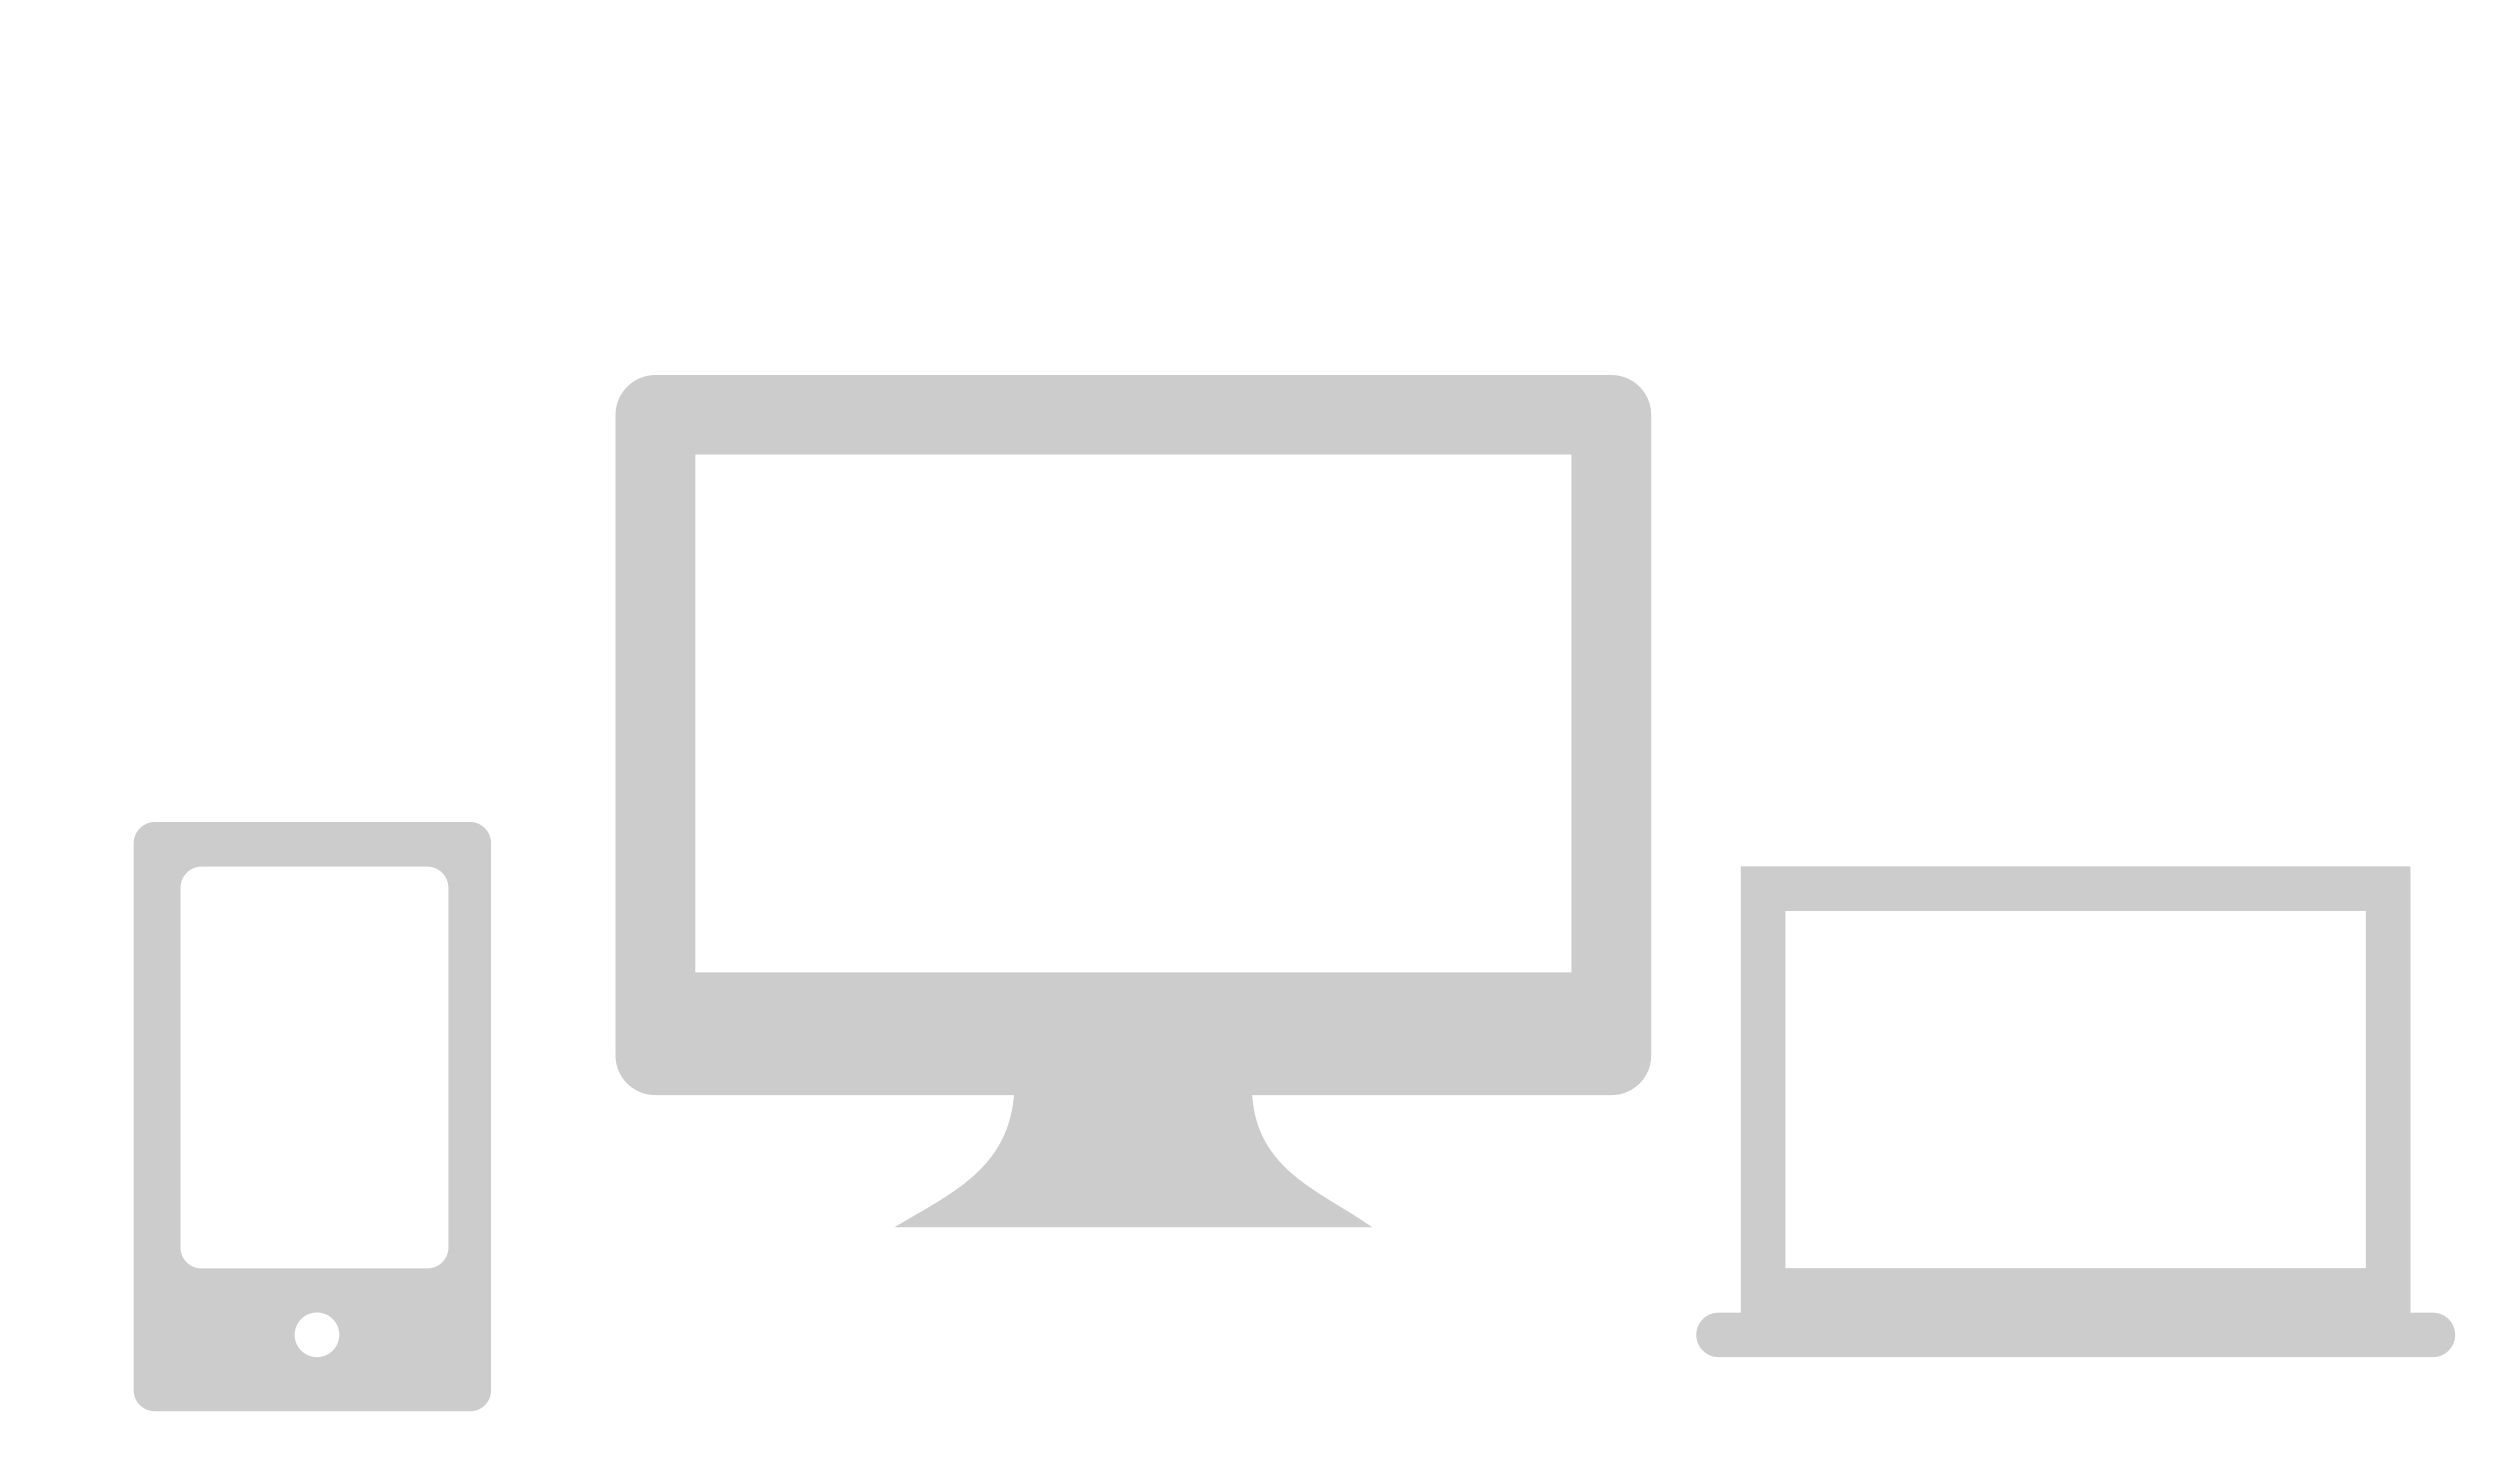
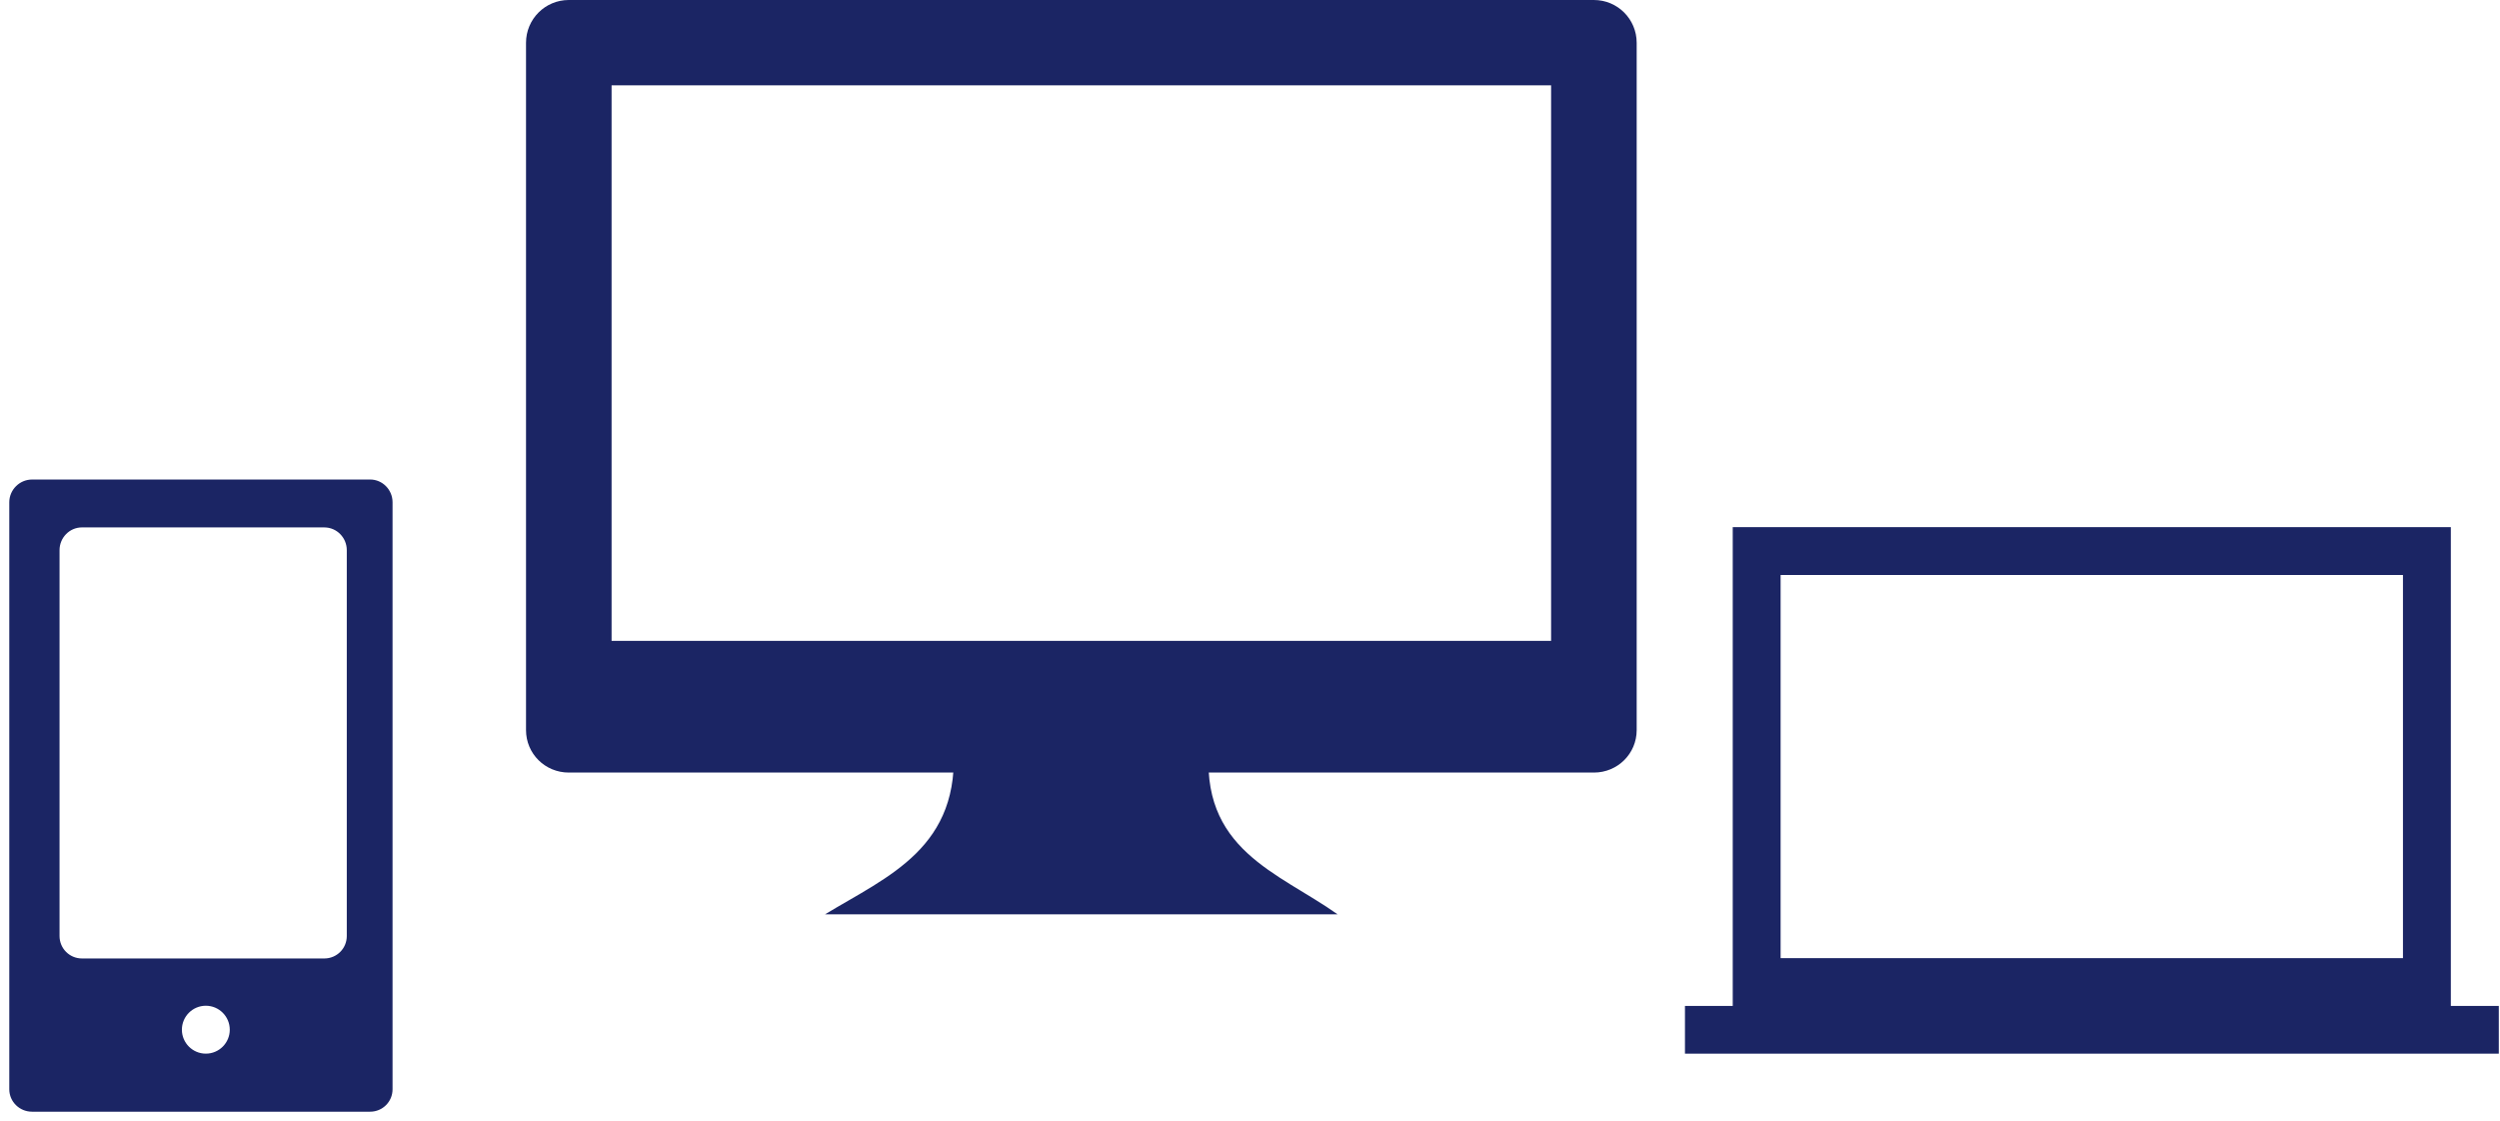
- <svg xmlns="http://www.w3.org/2000/svg" width="280" height="165">
-   <path d="M-160.39-15.225c-1.624 6.967-5.684 12.436-11.624 14.484-5.935 2.046-12.504.253-18.074-4.224-.343 4.138.197 8.664 1.75 13.17 4.54 13.16 15.98 21.146 25.563 17.842 9.583-3.305 13.67-16.647 9.13-29.807l-.017-.048c-1.557-4.496-3.91-8.377-6.728-11.417zM-162.903-17.964a14.24 9.594-19.028 1 1-.006-.02M-170.742-23.96a8.224 6.853-19.028 1 1-.005-.013" fill="#ccc" fill-rule="evenodd" />
-   <path d="M-158.5-5.275c6.12-3.33 9.826-8.83 11.975-15.728M-155.59 10.322c6.872-1.15 13.18.897 19.123 5.003M-156.235 2.628c6.903-.946 12.317-4.775 16.77-10.462M-179.98 16.192c-5.05 4.802-7.204 11.073-7.495 18.29M-186.826 1.88c-6.34 2.89-12.963 2.544-19.767.116M-184.212 9.144c-6.424 2.7-10.66 7.8-13.492 14.447" fill="none" stroke="#ccc" stroke-width="4.386" stroke-linecap="round" />
-   <path d="M-220.836-51.255c-8.957 4.712-18.567 5.432-26.257.974-7.686-4.455-11.85-13.143-12.217-23.25-4.745 3.467-9.088 8.235-12.47 14.068-9.876 17.04-7.828 36.676 4.58 43.868 12.408 7.193 30.465-.79 40.343-17.83l.036-.063c3.367-5.83 5.342-11.938 5.984-17.768zM-220.232-56.48a20.15 13.574 30.1 1 1 .014-.024M-221.076-70.418a11.635 9.696 30.1 1 1 .01-.017" fill="#ccc" fill-rule="evenodd" />
-   <path d="M-229.73-40.02c9.23 3.463 18.545 2.334 27.913-1.752M-243.723-22.468c7.593 6.29 11.243 14.932 12.353 25.092M-236.09-30.28c7.405 6.51 16.514 8.755 26.722 8.255M-272.585-43.126c-9.813-.956-18.517 2.546-26.51 8.917M-263.612-63.702c-8.962-4.11-14.724-11.513-18.427-21.04M-268.964-54.18c-8.836-4.37-18.217-4.182-27.947-1.057" fill="none" stroke="#ccc" stroke-width="6.205" stroke-linecap="round" />
-   <path d="M-332.298-20.06c-1.787 7.662-6.253 13.678-12.787 15.93-6.528 2.253-13.755.28-19.883-4.645-.376 4.553.217 9.532 1.926 14.487 4.993 14.477 17.58 23.263 28.12 19.627 10.54-3.636 15.036-18.312 10.043-32.79l-.017-.053c-1.714-4.945-4.3-9.215-7.4-12.558zM-335.063-23.075a15.666 10.554-19.028 1 1-.007-.02M-343.686-29.67a9.046 7.538-19.028 1 1-.005-.014" fill="#ccc" fill-rule="evenodd" />
-   <path d="M-330.218-9.116c6.732-3.665 10.807-9.715 13.17-17.3M-327.02 8.04c7.56-1.264 14.5.988 21.038 5.504M-327.728-.423c7.594-1.04 13.55-5.253 18.45-11.51M-353.848 14.498c-5.554 5.282-7.925 12.18-8.245 20.12M-361.38-1.246c-6.974 3.178-14.26 2.798-21.743.128M-358.503 6.745c-7.066 2.97-11.728 8.58-14.842 15.892" fill="none" stroke="#ccc" stroke-width="4.825" stroke-linecap="round" />
-   <path d="M73.406 42c-2.47 0-4.47 1.998-4.47 4.47v71.75c0 2.47 2 4.436 4.47 4.436H180.47c2.47 0 4.468-1.966 4.468-4.437V46.47c0-2.472-1.998-4.47-4.47-4.47H73.407zm4.47 8.906H176v58H77.875v-58z" fill="#ccc" fill-rule="evenodd" />
-   <path d="M113.554 119.613h26.763c-1.142 11.12 7.222 13.464 13.382 17.843H100.17c6.582-3.99 14.254-6.973 13.382-17.843zM194.97 97.03v54.47h75V97.03h-75zm5 5h65v40h-65v-40z" fill="#ccc" fill-rule="evenodd" />
-   <rect width="85" height="4.981" ry="2.49" x="189.981" y="147.019" fill="#ccc" fill-rule="evenodd" />
-   <path d="M17.344 92.063c-1.3 0-2.375 1.074-2.375 2.374v61.282c0 1.3 1.073 2.343 2.374 2.343h35.312c1.3 0 2.344-1.044 2.344-2.344V94.437c0-1.3-1.043-2.376-2.344-2.376H17.344zm5.218 5h25.313c1.3 0 2.344 1.074 2.344 2.374v40.282c0 1.3-1.044 2.343-2.345 2.343H22.562c-1.3 0-2.343-1.044-2.343-2.344V99.437c0-1.3 1.042-2.376 2.343-2.376zM35.5 147c1.38 0 2.497 1.12 2.5 2.5 0 1.38-1.12 2.5-2.5 2.5s-2.5-1.12-2.5-2.5 1.12-2.5 2.5-2.5z" fill="#ccc" fill-rule="evenodd" />
+ <svg xmlns="http://www.w3.org/2000/svg" width="261" height="117" viewBox="0 0 261 117">
+   <g fill="#1B2564" fill-rule="evenodd">
+     <path d="M59.406 0c-2.47 0-4.468 1.998-4.468 4.47v71.75c0 2.47 1.997 4.436 4.468 4.436H166.47c2.47 0 4.468-1.966 4.468-4.437V4.47c0-2.472-1.998-4.47-4.47-4.47H59.407zm4.47 8.906H162v58H63.875v-58z" />
+     <path d="M99.554 77.613h26.763c-1.142 11.12 7.222 13.464 13.382 17.843H86.17c6.582-3.99 14.254-6.973 13.382-17.843zM180.97 55.03v54.47h75V55.03h-75zm5 5h65v40h-65v-40z" />
+     <path d="M175.98 105.02h85V110h-85zM3.344 50.063c-1.3 0-2.375 1.074-2.375 2.374v61.282c0 1.3 1.073 2.343 2.374 2.343h35.312c1.3 0 2.344-1.044 2.344-2.344V52.437c0-1.3-1.043-2.376-2.344-2.376H3.344zm5.22 5h25.31c1.302 0 2.345 1.074 2.345 2.374V97.72c0 1.3-1.044 2.343-2.345 2.343H8.562c-1.3 0-2.343-1.044-2.343-2.344V57.437c0-1.3 1.042-2.376 2.343-2.376zM21.498 105c1.38 0 2.497 1.12 2.5 2.5 0 1.38-1.12 2.5-2.5 2.5s-2.5-1.12-2.5-2.5 1.12-2.5 2.5-2.5z" />
+   </g>
</svg>
